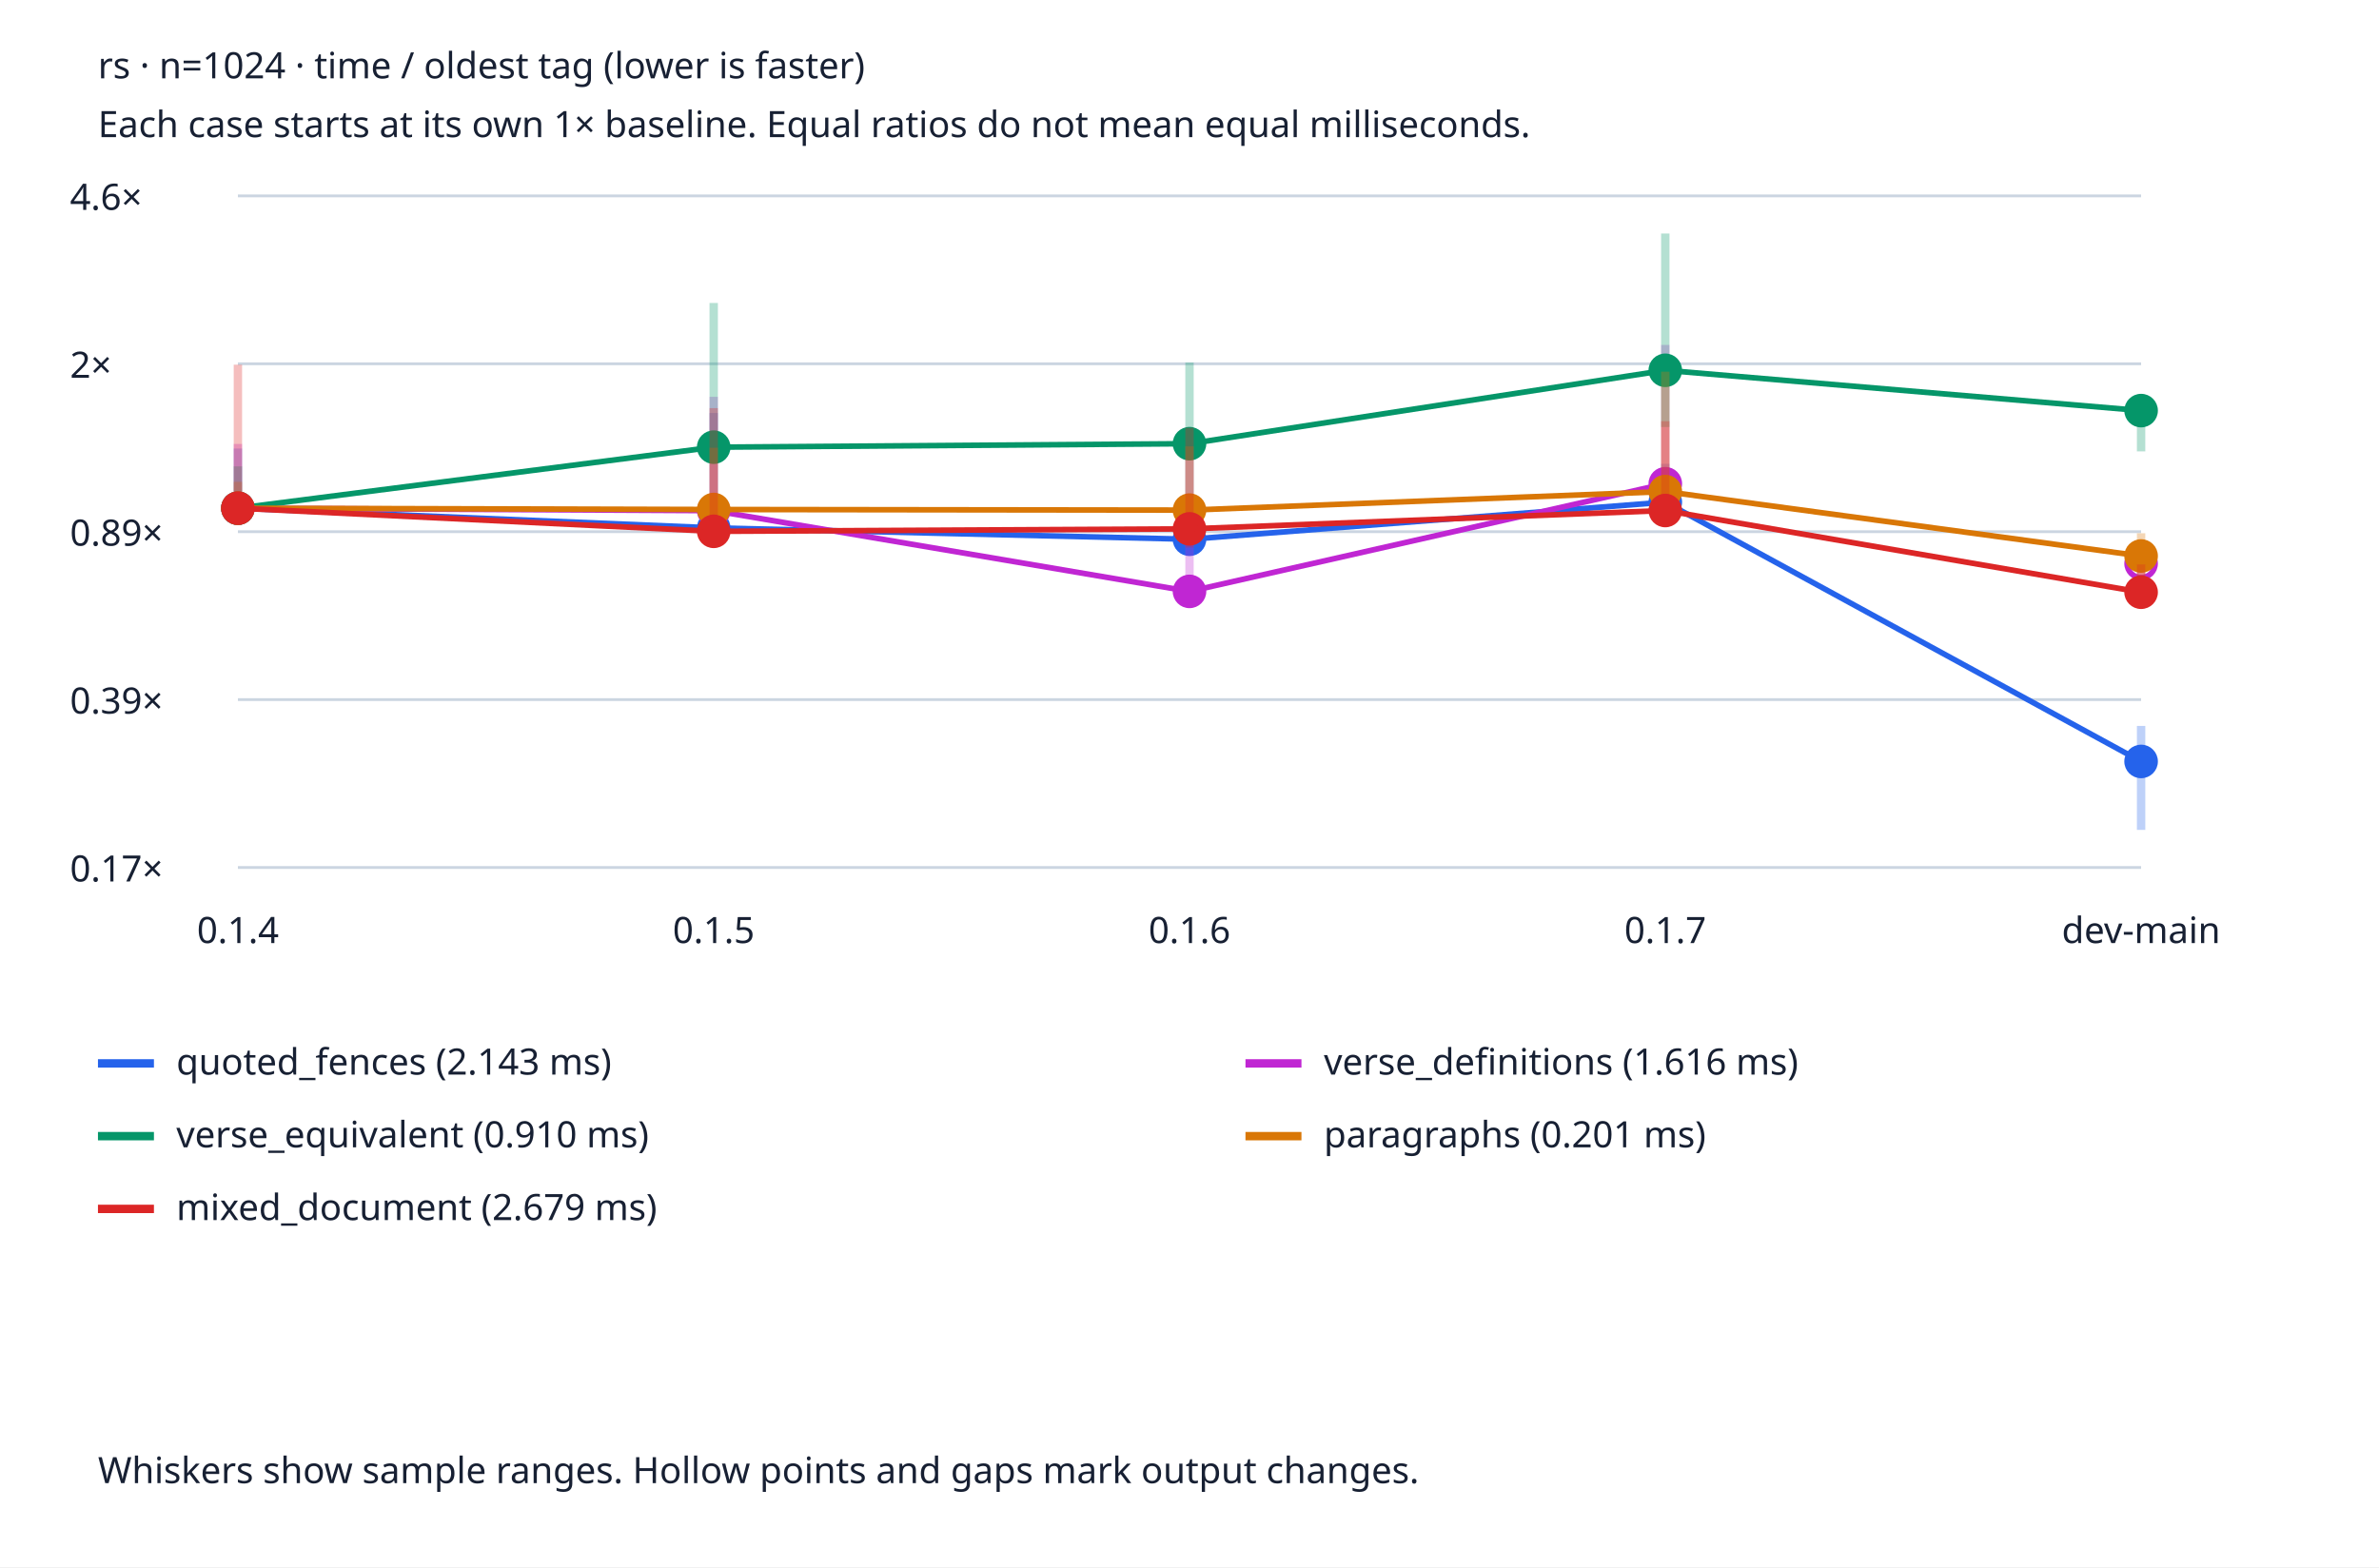
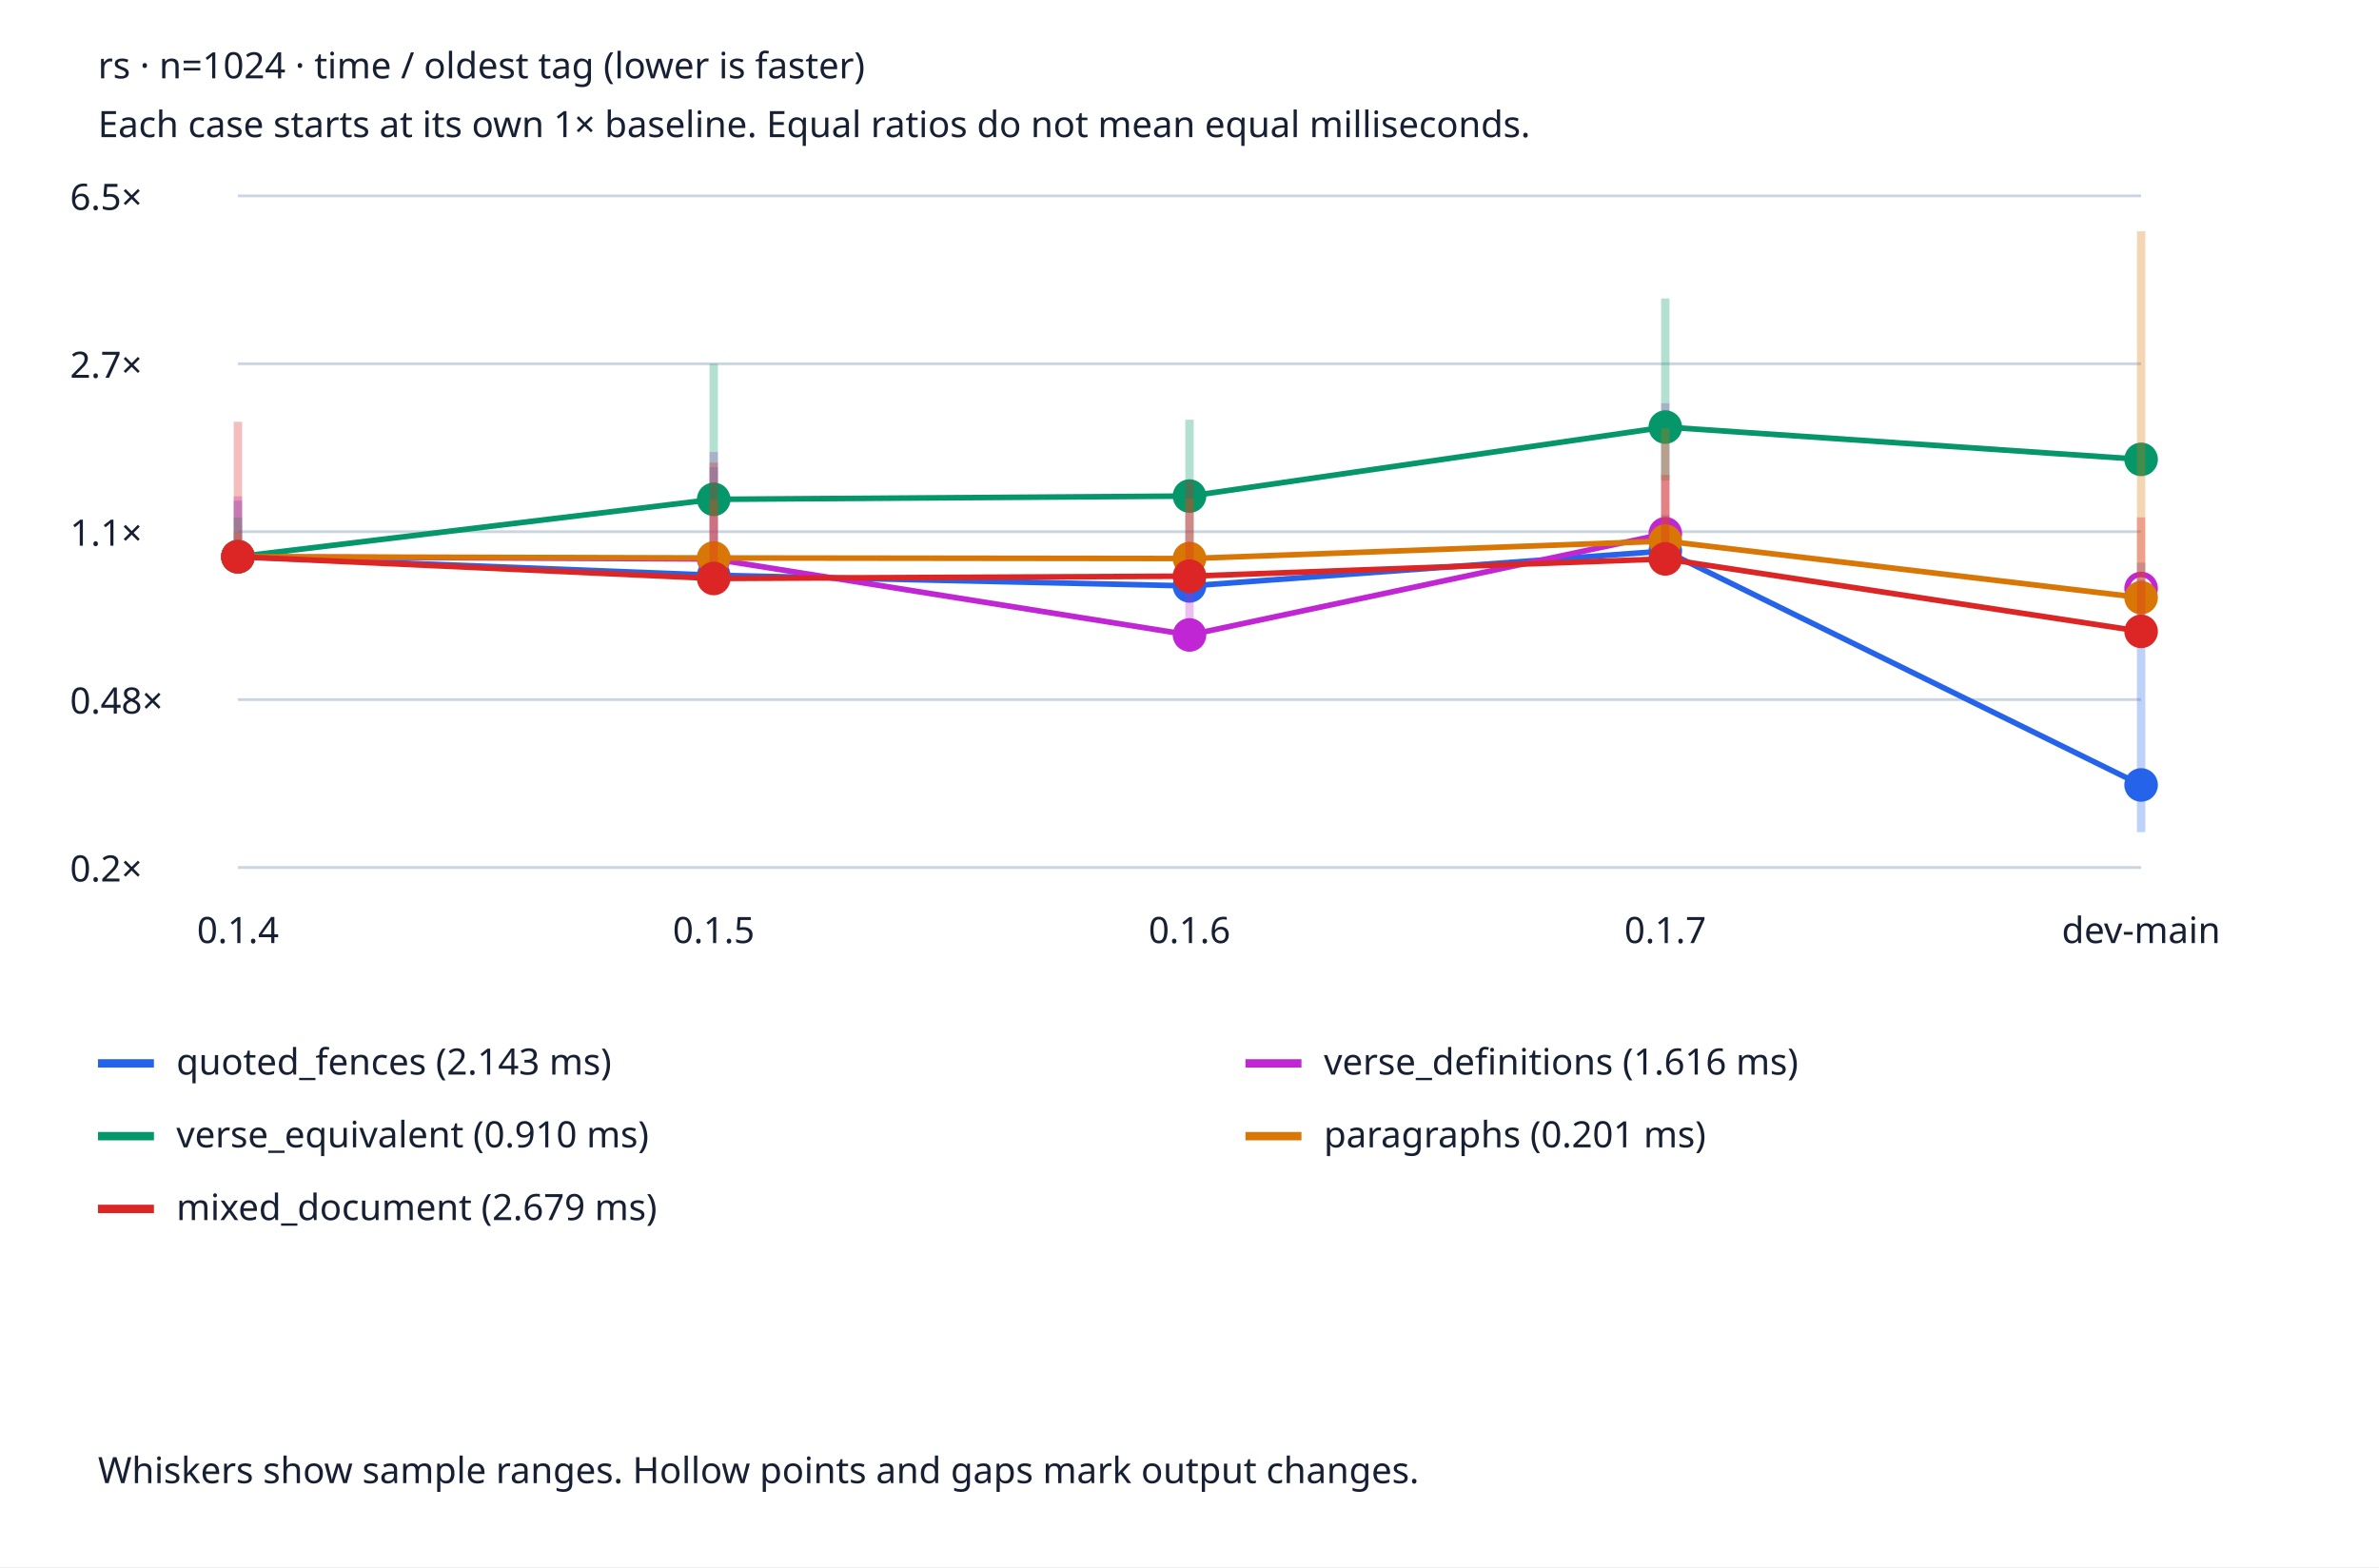
<svg xmlns="http://www.w3.org/2000/svg" viewBox="0 0 850 560" role="img" aria-labelledby="title desc">
  <style>text{font:13px system-ui;fill:#172033}.bg{fill:#fff}.grid{stroke:#cbd5e1}@media(prefers-color-scheme:dark){text{fill:#edf2f7}.bg{fill:#152033}.grid{stroke:#475569}}</style>
  <rect class="bg" width="850" height="560" />
  <text x="35" y="28" font-weight="bold">rs · n=1024 · time / oldest tag (lower is faster)</text>
  <text x="35" y="49">Each case starts at its own 1× baseline. Equal ratios do not mean equal milliseconds.</text>
  <line class="grid" x1="85" x2="765" y1="310.0" y2="310.0" />
-   <text x="25" y="315.0">0.17×</text>
+   <text x="25" y="315.0">0.2×</text>
  <line class="grid" x1="85" x2="765" y1="250.0" y2="250.0" />
-   <text x="25" y="255.0">0.39×</text>
+   <text x="25" y="255.0">0.48×</text>
  <line class="grid" x1="85" x2="765" y1="190.0" y2="190.0" />
-   <text x="25" y="195.0">0.89×</text>
+   <text x="25" y="195.0">1.1×</text>
  <line class="grid" x1="85" x2="765" y1="130.0" y2="130.0" />
-   <text x="25" y="135.0">2×</text>
+   <text x="25" y="135.0">2.7×</text>
  <line class="grid" x1="85" x2="765" y1="70.0" y2="70.0" />
-   <text x="25" y="75.0">4.6×</text>
+   <text x="25" y="75.0">6.5×</text>
  <text x="85.0" y="337" text-anchor="middle">0.1.4</text>
  <text x="255.0" y="337" text-anchor="middle">0.1.5</text>
  <text x="425.0" y="337" text-anchor="middle">0.1.6</text>
  <text x="595.0" y="337" text-anchor="middle">0.1.7</text>
  <text x="765.0" y="337" text-anchor="middle">dev-main</text>
-   <line x1="85.0" x2="85.0" y1="186.803" y2="160.288" stroke="#2563eb" stroke-width="3" opacity=".3" />
-   <circle cx="85.0" cy="181.605" r="5" fill="#2563eb" stroke="#2563eb" stroke-width="2" />
-   <line x1="85.0" y1="181.605" x2="255.0" y2="188.638" stroke="#2563eb" stroke-width="2" />
-   <line x1="255.0" x2="255.0" y1="195.218" y2="147.586" stroke="#2563eb" stroke-width="3" opacity=".3" />
-   <circle cx="255.0" cy="188.638" r="5" fill="#2563eb" stroke="#2563eb" stroke-width="2" />
-   <line x1="255.0" y1="188.638" x2="425.0" y2="192.701" stroke="#2563eb" stroke-width="2" />
-   <line x1="425.0" x2="425.0" y1="196.224" y2="154.41" stroke="#2563eb" stroke-width="3" opacity=".3" />
-   <circle cx="425.0" cy="192.701" r="5" fill="#2563eb" stroke="#2563eb" stroke-width="2" />
-   <line x1="425.0" y1="192.701" x2="595.0" y2="179.425" stroke="#2563eb" stroke-width="2" />
-   <line x1="595.0" x2="595.0" y1="184.135" y2="165.749" stroke="#2563eb" stroke-width="3" opacity=".3" />
-   <circle cx="595.0" cy="179.425" r="5" fill="#2563eb" stroke="#2563eb" stroke-width="2" />
-   <line x1="595.0" y1="179.425" x2="765.0" y2="272.101" stroke="#2563eb" stroke-width="2" />
-   <line x1="765.0" x2="765.0" y1="296.555" y2="259.403" stroke="#2563eb" stroke-width="3" opacity=".3" />
-   <circle cx="765.0" cy="272.101" r="5" fill="#2563eb" stroke="#2563eb" stroke-width="2" />
+   <line x1="85.0" x2="85.0" y1="203.832" y2="178.9" stroke="#2563eb" stroke-width="3" opacity=".3" />
+   <circle cx="85.0" cy="198.945" r="5" fill="#2563eb" stroke="#2563eb" stroke-width="2" />
+   <line x1="85.0" y1="198.945" x2="255.0" y2="205.558" stroke="#2563eb" stroke-width="2" />
+   <line x1="255.0" x2="255.0" y1="211.745" y2="166.956" stroke="#2563eb" stroke-width="3" opacity=".3" />
+   <circle cx="255.0" cy="205.558" r="5" fill="#2563eb" stroke="#2563eb" stroke-width="2" />
+   <line x1="255.0" y1="205.558" x2="425.0" y2="209.379" stroke="#2563eb" stroke-width="2" />
+   <line x1="425.0" x2="425.0" y1="212.691" y2="173.372" stroke="#2563eb" stroke-width="3" opacity=".3" />
+   <circle cx="425.0" cy="209.379" r="5" fill="#2563eb" stroke="#2563eb" stroke-width="2" />
+   <line x1="425.0" y1="209.379" x2="595.0" y2="196.894" stroke="#2563eb" stroke-width="2" />
+   <line x1="595.0" x2="595.0" y1="201.324" y2="184.034" stroke="#2563eb" stroke-width="3" opacity=".3" />
+   <circle cx="595.0" cy="196.894" r="5" fill="#2563eb" stroke="#2563eb" stroke-width="2" />
+   <line x1="595.0" y1="196.894" x2="765.0" y2="280.494" stroke="#2563eb" stroke-width="2" />
+   <line x1="765.0" x2="765.0" y1="297.357" y2="201.063" stroke="#2563eb" stroke-width="3" opacity=".3" />
+   <circle cx="765.0" cy="280.494" r="5" fill="#2563eb" stroke="#2563eb" stroke-width="2" />
  <line x1="35" x2="55" y1="380" y2="380" stroke="#2563eb" stroke-width="3" />
  <text x="63" y="384">quoted_fences (2.143 ms)</text>
-   <line x1="85.0" x2="85.0" y1="186.667" y2="158.639" stroke="#c026d3" stroke-width="3" opacity=".3" />
-   <circle cx="85.0" cy="181.605" r="5" fill="#c026d3" stroke="#c026d3" stroke-width="2" />
-   <line x1="85.0" y1="181.605" x2="255.0" y2="182.477" stroke="#c026d3" stroke-width="2" />
-   <line x1="255.0" x2="255.0" y1="187.102" y2="141.804" stroke="#c026d3" stroke-width="3" opacity=".3" />
-   <circle cx="255.0" cy="182.477" r="5" fill="#c026d3" stroke="#c026d3" stroke-width="2" />
-   <line x1="255.0" y1="182.477" x2="425.0" y2="211.328" stroke="#c026d3" stroke-width="2" />
-   <line x1="425.0" x2="425.0" y1="214.473" y2="181.568" stroke="#c026d3" stroke-width="3" opacity=".3" />
-   <circle cx="425.0" cy="211.328" r="5" fill="#c026d3" stroke="#c026d3" stroke-width="2" />
-   <line x1="425.0" y1="211.328" x2="595.0" y2="172.857" stroke="#c026d3" stroke-width="2" />
-   <line x1="595.0" x2="595.0" y1="176.616" y2="123.262" stroke="#c026d3" stroke-width="3" opacity=".3" />
-   <circle cx="595.0" cy="172.857" r="5" fill="#c026d3" stroke="#c026d3" stroke-width="2" />
-   <line x1="765.0" x2="765.0" y1="205.974" y2="196.114" stroke="#c026d3" stroke-width="3" opacity=".3" />
-   <circle cx="765.0" cy="201.395" r="5" fill="none" stroke="#c026d3" stroke-width="2" />
+   <line x1="85.0" x2="85.0" y1="203.705" y2="177.349" stroke="#c026d3" stroke-width="3" opacity=".3" />
+   <circle cx="85.0" cy="198.945" r="5" fill="#c026d3" stroke="#c026d3" stroke-width="2" />
+   <line x1="85.0" y1="198.945" x2="255.0" y2="199.765" stroke="#c026d3" stroke-width="2" />
+   <line x1="255.0" x2="255.0" y1="204.114" y2="161.518" stroke="#c026d3" stroke-width="3" opacity=".3" />
+   <circle cx="255.0" cy="199.765" r="5" fill="#c026d3" stroke="#c026d3" stroke-width="2" />
+   <line x1="255.0" y1="199.765" x2="425.0" y2="226.894" stroke="#c026d3" stroke-width="2" />
+   <line x1="425.0" x2="425.0" y1="229.851" y2="198.91" stroke="#c026d3" stroke-width="3" opacity=".3" />
+   <circle cx="425.0" cy="226.894" r="5" fill="#c026d3" stroke="#c026d3" stroke-width="2" />
+   <line x1="425.0" y1="226.894" x2="595.0" y2="190.718" stroke="#c026d3" stroke-width="2" />
+   <line x1="595.0" x2="595.0" y1="194.253" y2="144.082" stroke="#c026d3" stroke-width="3" opacity=".3" />
+   <circle cx="595.0" cy="190.718" r="5" fill="#c026d3" stroke="#c026d3" stroke-width="2" />
+   <line x1="765.0" x2="765.0" y1="211.524" y2="207.145" stroke="#c026d3" stroke-width="3" opacity=".3" />
+   <circle cx="765.0" cy="210.281" r="5" fill="none" stroke="#c026d3" stroke-width="2" />
  <line x1="445" x2="465" y1="380" y2="380" stroke="#c026d3" stroke-width="3" />
  <text x="473" y="384">verse_definitions (1.616 ms)</text>
-   <line x1="85.0" x2="85.0" y1="184.155" y2="166.66" stroke="#059669" stroke-width="3" opacity=".3" />
-   <circle cx="85.0" cy="181.605" r="5" fill="#059669" stroke="#059669" stroke-width="2" />
-   <line x1="85.0" y1="181.605" x2="255.0" y2="159.795" stroke="#059669" stroke-width="2" />
-   <line x1="255.0" x2="255.0" y1="162.4" y2="108.266" stroke="#059669" stroke-width="3" opacity=".3" />
-   <circle cx="255.0" cy="159.795" r="5" fill="#059669" stroke="#059669" stroke-width="2" />
-   <line x1="255.0" y1="159.795" x2="425.0" y2="158.553" stroke="#059669" stroke-width="2" />
-   <line x1="425.0" x2="425.0" y1="161.822" y2="129.541" stroke="#059669" stroke-width="3" opacity=".3" />
-   <circle cx="425.0" cy="158.553" r="5" fill="#059669" stroke="#059669" stroke-width="2" />
-   <line x1="425.0" y1="158.553" x2="595.0" y2="132.327" stroke="#059669" stroke-width="2" />
-   <line x1="595.0" x2="595.0" y1="152.589" y2="83.445" stroke="#059669" stroke-width="3" opacity=".3" />
-   <circle cx="595.0" cy="132.327" r="5" fill="#059669" stroke="#059669" stroke-width="2" />
-   <line x1="595.0" y1="132.327" x2="765.0" y2="146.727" stroke="#059669" stroke-width="2" />
-   <line x1="765.0" x2="765.0" y1="161.299" y2="142.348" stroke="#059669" stroke-width="3" opacity=".3" />
-   <circle cx="765.0" cy="146.727" r="5" fill="#059669" stroke="#059669" stroke-width="2" />
+   <line x1="85.0" x2="85.0" y1="201.343" y2="184.891" stroke="#059669" stroke-width="3" opacity=".3" />
+   <circle cx="85.0" cy="198.945" r="5" fill="#059669" stroke="#059669" stroke-width="2" />
+   <line x1="85.0" y1="198.945" x2="255.0" y2="178.436" stroke="#059669" stroke-width="2" />
+   <line x1="255.0" x2="255.0" y1="180.885" y2="129.981" stroke="#059669" stroke-width="3" opacity=".3" />
+   <circle cx="255.0" cy="178.436" r="5" fill="#059669" stroke="#059669" stroke-width="2" />
+   <line x1="255.0" y1="178.436" x2="425.0" y2="177.268" stroke="#059669" stroke-width="2" />
+   <line x1="425.0" x2="425.0" y1="180.342" y2="149.987" stroke="#059669" stroke-width="3" opacity=".3" />
+   <circle cx="425.0" cy="177.268" r="5" fill="#059669" stroke="#059669" stroke-width="2" />
+   <line x1="425.0" y1="177.268" x2="595.0" y2="152.607" stroke="#059669" stroke-width="2" />
+   <line x1="595.0" x2="595.0" y1="171.66" y2="106.641" stroke="#059669" stroke-width="3" opacity=".3" />
+   <circle cx="595.0" cy="152.607" r="5" fill="#059669" stroke="#059669" stroke-width="2" />
+   <line x1="595.0" y1="152.607" x2="765.0" y2="164.154" stroke="#059669" stroke-width="2" />
+   <line x1="765.0" x2="765.0" y1="166.648" y2="159.271" stroke="#059669" stroke-width="3" opacity=".3" />
+   <circle cx="765.0" cy="164.154" r="5" fill="#059669" stroke="#059669" stroke-width="2" />
  <line x1="35" x2="55" y1="406" y2="406" stroke="#059669" stroke-width="3" />
  <text x="63" y="410">verse_equivalent (0.910 ms)</text>
-   <line x1="85.0" x2="85.0" y1="184.226" y2="172.178" stroke="#d97706" stroke-width="3" opacity=".3" />
-   <circle cx="85.0" cy="181.605" r="5" fill="#d97706" stroke="#d97706" stroke-width="2" />
-   <line x1="85.0" y1="181.605" x2="255.0" y2="182.07" stroke="#d97706" stroke-width="2" />
-   <line x1="255.0" x2="255.0" y1="185.258" y2="160.005" stroke="#d97706" stroke-width="3" opacity=".3" />
-   <circle cx="255.0" cy="182.07" r="5" fill="#d97706" stroke="#d97706" stroke-width="2" />
-   <line x1="255.0" y1="182.07" x2="425.0" y2="182.287" stroke="#d97706" stroke-width="2" />
-   <line x1="425.0" x2="425.0" y1="185.284" y2="159.516" stroke="#d97706" stroke-width="3" opacity=".3" />
-   <circle cx="425.0" cy="182.287" r="5" fill="#d97706" stroke="#d97706" stroke-width="2" />
-   <line x1="425.0" y1="182.287" x2="595.0" y2="175.656" stroke="#d97706" stroke-width="2" />
-   <line x1="595.0" x2="595.0" y1="182.066" y2="132.821" stroke="#d97706" stroke-width="3" opacity=".3" />
-   <circle cx="595.0" cy="175.656" r="5" fill="#d97706" stroke="#d97706" stroke-width="2" />
-   <line x1="595.0" y1="175.656" x2="765.0" y2="198.683" stroke="#d97706" stroke-width="2" />
-   <line x1="765.0" x2="765.0" y1="209.439" y2="190.558" stroke="#d97706" stroke-width="3" opacity=".3" />
-   <circle cx="765.0" cy="198.683" r="5" fill="#d97706" stroke="#d97706" stroke-width="2" />
+   <line x1="85.0" x2="85.0" y1="201.409" y2="190.08" stroke="#d97706" stroke-width="3" opacity=".3" />
+   <circle cx="85.0" cy="198.945" r="5" fill="#d97706" stroke="#d97706" stroke-width="2" />
+   <line x1="85.0" y1="198.945" x2="255.0" y2="199.382" stroke="#d97706" stroke-width="2" />
+   <line x1="255.0" x2="255.0" y1="202.379" y2="178.634" stroke="#d97706" stroke-width="3" opacity=".3" />
+   <circle cx="255.0" cy="199.382" r="5" fill="#d97706" stroke="#d97706" stroke-width="2" />
+   <line x1="255.0" y1="199.382" x2="425.0" y2="199.586" stroke="#d97706" stroke-width="2" />
+   <line x1="425.0" x2="425.0" y1="202.405" y2="178.174" stroke="#d97706" stroke-width="3" opacity=".3" />
+   <circle cx="425.0" cy="199.586" r="5" fill="#d97706" stroke="#d97706" stroke-width="2" />
+   <line x1="425.0" y1="199.586" x2="595.0" y2="193.351" stroke="#d97706" stroke-width="2" />
+   <line x1="595.0" x2="595.0" y1="199.378" y2="153.072" stroke="#d97706" stroke-width="3" opacity=".3" />
+   <circle cx="595.0" cy="193.351" r="5" fill="#d97706" stroke="#d97706" stroke-width="2" />
+   <line x1="595.0" y1="193.351" x2="765.0" y2="213.558" stroke="#d97706" stroke-width="2" />
+   <line x1="765.0" x2="765.0" y1="217.356" y2="82.643" stroke="#d97706" stroke-width="3" opacity=".3" />
+   <circle cx="765.0" cy="213.558" r="5" fill="#d97706" stroke="#d97706" stroke-width="2" />
  <line x1="445" x2="465" y1="406" y2="406" stroke="#d97706" stroke-width="3" />
  <text x="473" y="410">paragraphs (0.201 ms)</text>
-   <line x1="85.0" x2="85.0" y1="184.397" y2="130.316" stroke="#dc2626" stroke-width="3" opacity=".3" />
-   <circle cx="85.0" cy="181.605" r="5" fill="#dc2626" stroke="#dc2626" stroke-width="2" />
-   <line x1="85.0" y1="181.605" x2="255.0" y2="189.87" stroke="#dc2626" stroke-width="2" />
-   <line x1="255.0" x2="255.0" y1="195.371" y2="145.843" stroke="#dc2626" stroke-width="3" opacity=".3" />
-   <circle cx="255.0" cy="189.87" r="5" fill="#dc2626" stroke="#dc2626" stroke-width="2" />
-   <line x1="255.0" y1="189.87" x2="425.0" y2="188.99" stroke="#dc2626" stroke-width="2" />
-   <line x1="425.0" x2="425.0" y1="195.68" y2="152.866" stroke="#dc2626" stroke-width="3" opacity=".3" />
-   <circle cx="425.0" cy="188.99" r="5" fill="#dc2626" stroke="#dc2626" stroke-width="2" />
-   <line x1="425.0" y1="188.99" x2="595.0" y2="182.426" stroke="#dc2626" stroke-width="2" />
-   <line x1="595.0" x2="595.0" y1="185.134" y2="150.51" stroke="#dc2626" stroke-width="3" opacity=".3" />
-   <circle cx="595.0" cy="182.426" r="5" fill="#dc2626" stroke="#dc2626" stroke-width="2" />
-   <line x1="595.0" y1="182.426" x2="765.0" y2="211.63" stroke="#dc2626" stroke-width="2" />
-   <line x1="765.0" x2="765.0" y1="212.872" y2="201.69" stroke="#dc2626" stroke-width="3" opacity=".3" />
-   <circle cx="765.0" cy="211.63" r="5" fill="#dc2626" stroke="#dc2626" stroke-width="2" />
+   <line x1="85.0" x2="85.0" y1="201.57" y2="150.716" stroke="#dc2626" stroke-width="3" opacity=".3" />
+   <circle cx="85.0" cy="198.945" r="5" fill="#dc2626" stroke="#dc2626" stroke-width="2" />
+   <line x1="85.0" y1="198.945" x2="255.0" y2="206.717" stroke="#dc2626" stroke-width="2" />
+   <line x1="255.0" x2="255.0" y1="211.89" y2="165.316" stroke="#dc2626" stroke-width="3" opacity=".3" />
+   <circle cx="255.0" cy="206.717" r="5" fill="#dc2626" stroke="#dc2626" stroke-width="2" />
+   <line x1="255.0" y1="206.717" x2="425.0" y2="205.889" stroke="#dc2626" stroke-width="2" />
+   <line x1="425.0" x2="425.0" y1="212.18" y2="171.92" stroke="#dc2626" stroke-width="3" opacity=".3" />
+   <circle cx="425.0" cy="205.889" r="5" fill="#dc2626" stroke="#dc2626" stroke-width="2" />
+   <line x1="425.0" y1="205.889" x2="595.0" y2="199.716" stroke="#dc2626" stroke-width="2" />
+   <line x1="595.0" x2="595.0" y1="202.263" y2="169.705" stroke="#dc2626" stroke-width="3" opacity=".3" />
+   <circle cx="595.0" cy="199.716" r="5" fill="#dc2626" stroke="#dc2626" stroke-width="2" />
+   <line x1="595.0" y1="199.716" x2="765.0" y2="225.624" stroke="#dc2626" stroke-width="2" />
+   <line x1="765.0" x2="765.0" y1="229.641" y2="184.876" stroke="#dc2626" stroke-width="3" opacity=".3" />
+   <circle cx="765.0" cy="225.624" r="5" fill="#dc2626" stroke="#dc2626" stroke-width="2" />
  <line x1="35" x2="55" y1="432" y2="432" stroke="#dc2626" stroke-width="3" />
  <text x="63" y="436">mixed_document (2.679 ms)</text>
  <text x="35" y="530">Whiskers show sample ranges. Hollow points and gaps mark output changes.</text>
</svg>
